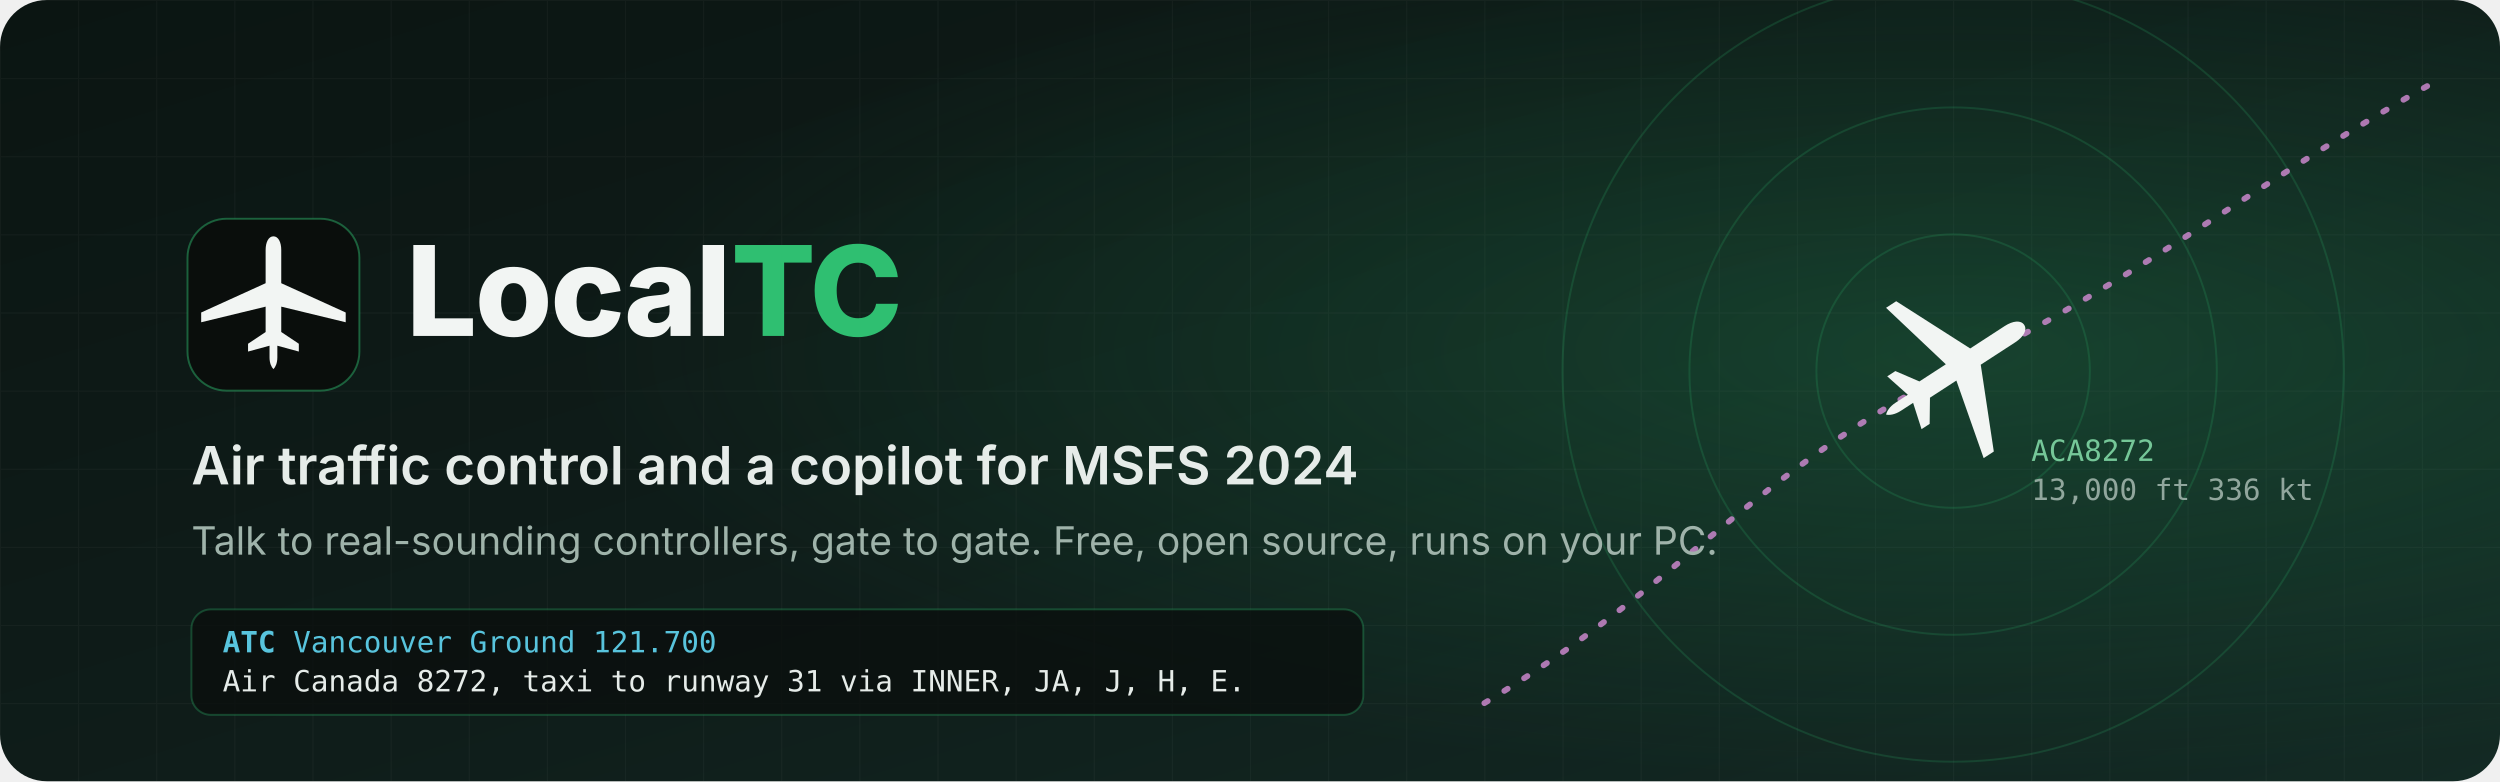
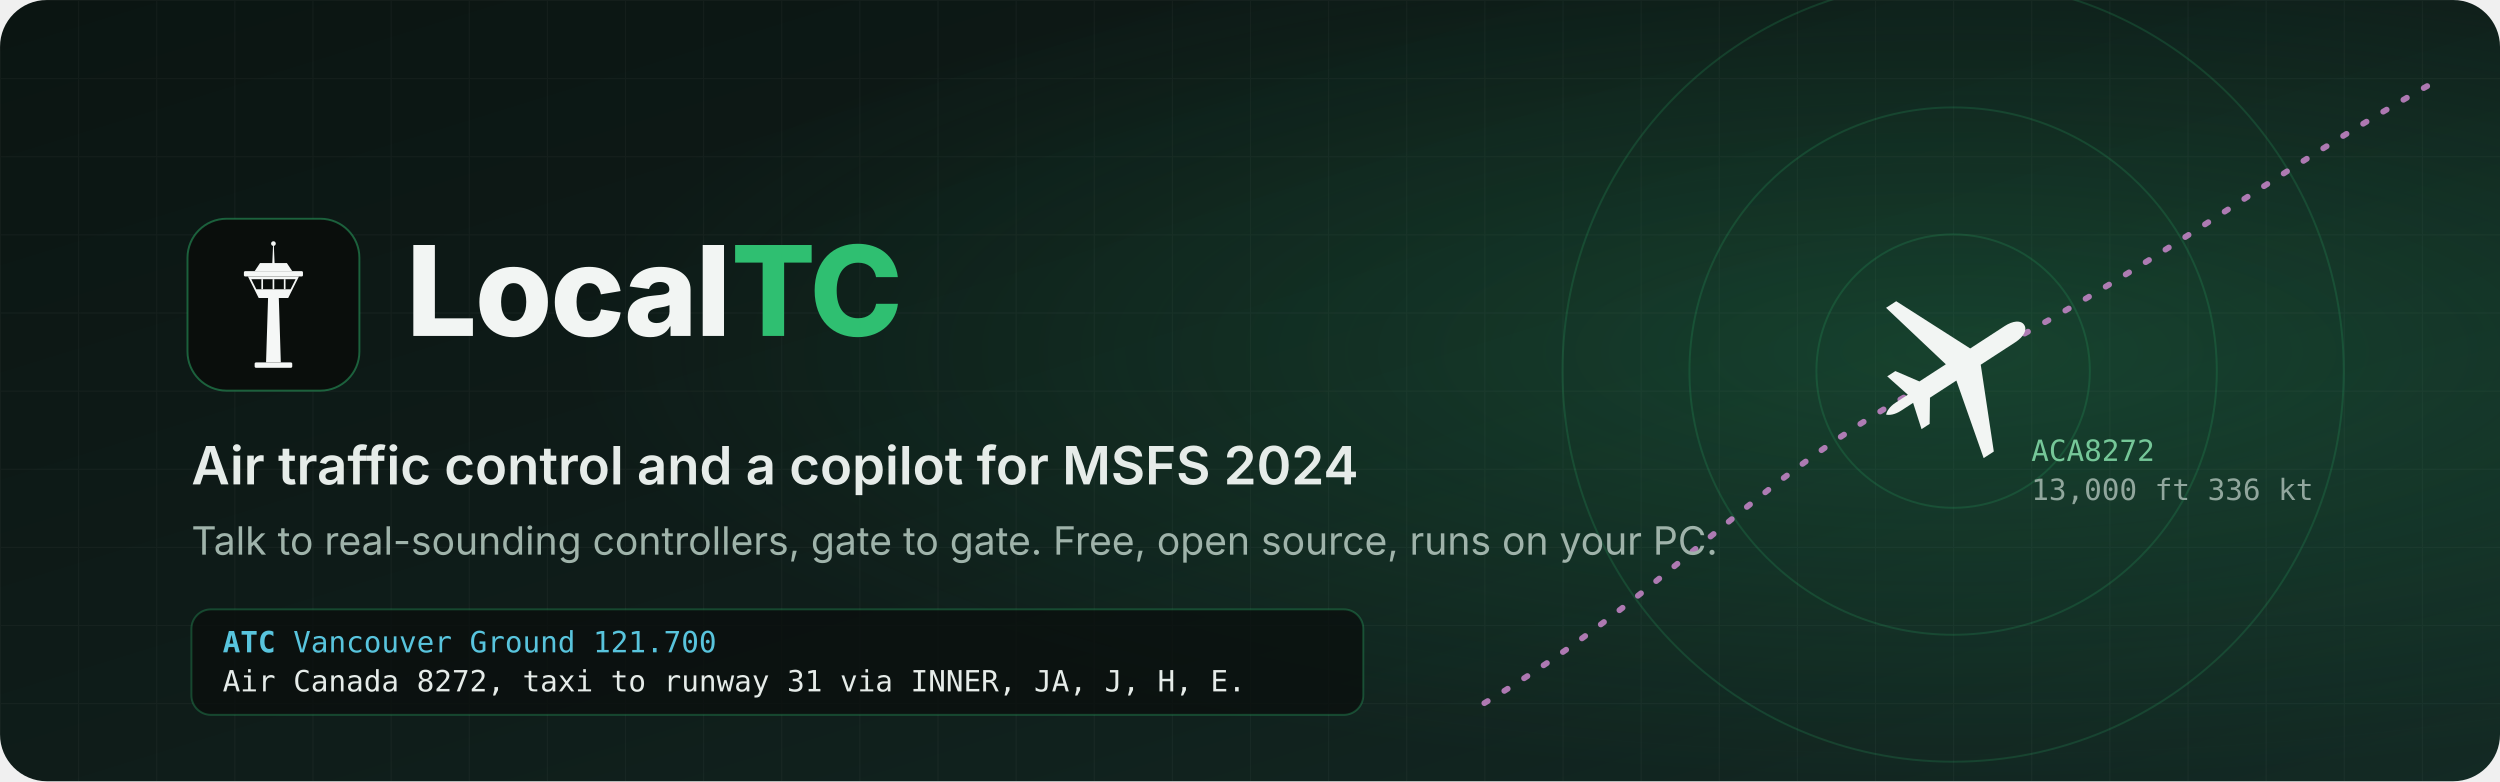
<svg xmlns="http://www.w3.org/2000/svg" width="1280" height="400" viewBox="0 0 1280 400" role="img" aria-label="LocalTC: free air traffic control and a copilot for Microsoft Flight Simulator 2024">
  <defs>
    <linearGradient id="sky" x1="0" y1="0" x2="1" y2="1">
      <stop offset="0" stop-color="#0b1512" />
      <stop offset="0.55" stop-color="#0f1d1a" />
      <stop offset="1" stop-color="#132a24" />
    </linearGradient>
    <radialGradient id="glow" cx="0.78" cy="0.45" r="0.55">
      <stop offset="0" stop-color="#2fbf71" stop-opacity="0.22" />
      <stop offset="1" stop-color="#2fbf71" stop-opacity="0" />
    </radialGradient>
    <pattern id="grid" width="40" height="40" patternUnits="userSpaceOnUse">
      <path d="M40 0H0V40" fill="none" stroke="#ffffff" stroke-opacity="0.035" />
    </pattern>
    <path id="plane" d="M0 -70C5 -70 8 -64 8 -56L8 -22L74 8L74 18L8 2L8 28L26 40L26 48L4 42L4 54C4 60 2 64 0 66C-2 64 -4 60 -4 54L-4 42L-26 48L-26 40L-8 28L-8 2L-74 18L-74 8L-8 -22L-8 -56C-8 -64 -5 -70 0 -70Z" />
  </defs>
  <rect width="1280" height="400" rx="24" fill="url(#sky)" />
  <rect width="1280" height="400" rx="24" fill="url(#grid)" />
  <rect width="1280" height="400" rx="24" fill="url(#glow)" />
  <g fill="none" stroke="#2fbf71" stroke-opacity="0.18">
    <circle cx="1000" cy="190" r="70" />
    <circle cx="1000" cy="190" r="135" />
    <circle cx="1000" cy="190" r="200" />
  </g>
  <path d="M760 360 C 860 300, 900 240, 1000 190 S 1160 90, 1250 40" fill="none" stroke="#d58cd6" stroke-width="3" stroke-dasharray="2 10" stroke-linecap="round" opacity="0.8" />
  <g transform="translate(1000 190) rotate(57) scale(0.62)" fill="#f2f5f3">
    <use href="#plane" />
  </g>
  <g font-family="ui-monospace, SFMono-Regular, Menlo, Consolas, monospace" font-size="15" fill="#7fd6a4" opacity="0.9">
    <text x="1040" y="236">ACA8272</text>
    <text x="1040" y="256" fill="#9fb3aa">13,000 ft  336 kt</text>
  </g>
  <g transform="translate(96 112)">
    <rect width="88" height="88" rx="20" fill="#0a0e0c" stroke="#2fbf71" stroke-opacity="0.45" />
-     <g transform="translate(44 44) scale(0.5)" fill="#f2f5f3">
-       <use href="#plane" />
+     <g transform="scale(0.34375) translate(0 10)">
+       <g fill="#f5f7f6">
+         <path d="M126.2 58 L127.4 30 H128.6 L129.8 58 Z" />
+         <circle cx="128" cy="27" r="3.5" />
+         <path d="M100 68 L108 56 H148 L156 68 Z" />
+         <rect x="84" y="68" width="88" height="8" rx="2" />
+         <path d="M90 76 H166 L150 108 H106 Z" />
+         <path d="M120 108 H136 L139 204 H117 Z" />
+         <rect x="100" y="204" width="56" height="8" rx="2" />
+       </g>
+       <path d="M95 80 H161 L153.5 95 H102.5 Z" fill="#0a0e0c" />
+       <g fill="#f5f7f6">
+         <rect x="110" y="80" width="2.5" height="15" />
+         <rect x="126.75" y="80" width="2.5" height="15" />
+         <rect x="143.5" y="80" width="2.5" height="15" />
+       </g>
    </g>
  </g>
  <g font-family="-apple-system, BlinkMacSystemFont, 'Segoe UI', Inter, Helvetica, Arial, sans-serif">
    <text x="208" y="172" font-size="64" font-weight="800" fill="#f2f5f3" letter-spacing="-1">Local<tspan fill="#2fbf71">TC</tspan>
    </text>
    <text x="98" y="248" font-size="27" font-weight="600" fill="#e6ece9">Air traffic control and a copilot for MSFS 2024</text>
    <text x="98" y="284" font-size="20" fill="#9fb3aa">Talk to real-sounding controllers, gate to gate. Free, open source, runs on your PC.</text>
  </g>
  <g transform="translate(98 312)" font-family="ui-monospace, SFMono-Regular, Menlo, Consolas, monospace" font-size="15">
    <rect width="600" height="54" rx="10" fill="#0a0e0c" fill-opacity="0.75" stroke="#2fbf71" stroke-opacity="0.3" />
    <text x="16" y="22" fill="#58c4dd" font-weight="700">ATC <tspan fill="#58c4dd" font-weight="400">Vancouver Ground 121.700</tspan>
    </text>
    <text x="16" y="42" fill="#e6ece9">Air Canada 8272, taxi to runway 31 via INNER, JA, J, H, E.</text>
  </g>
</svg>
